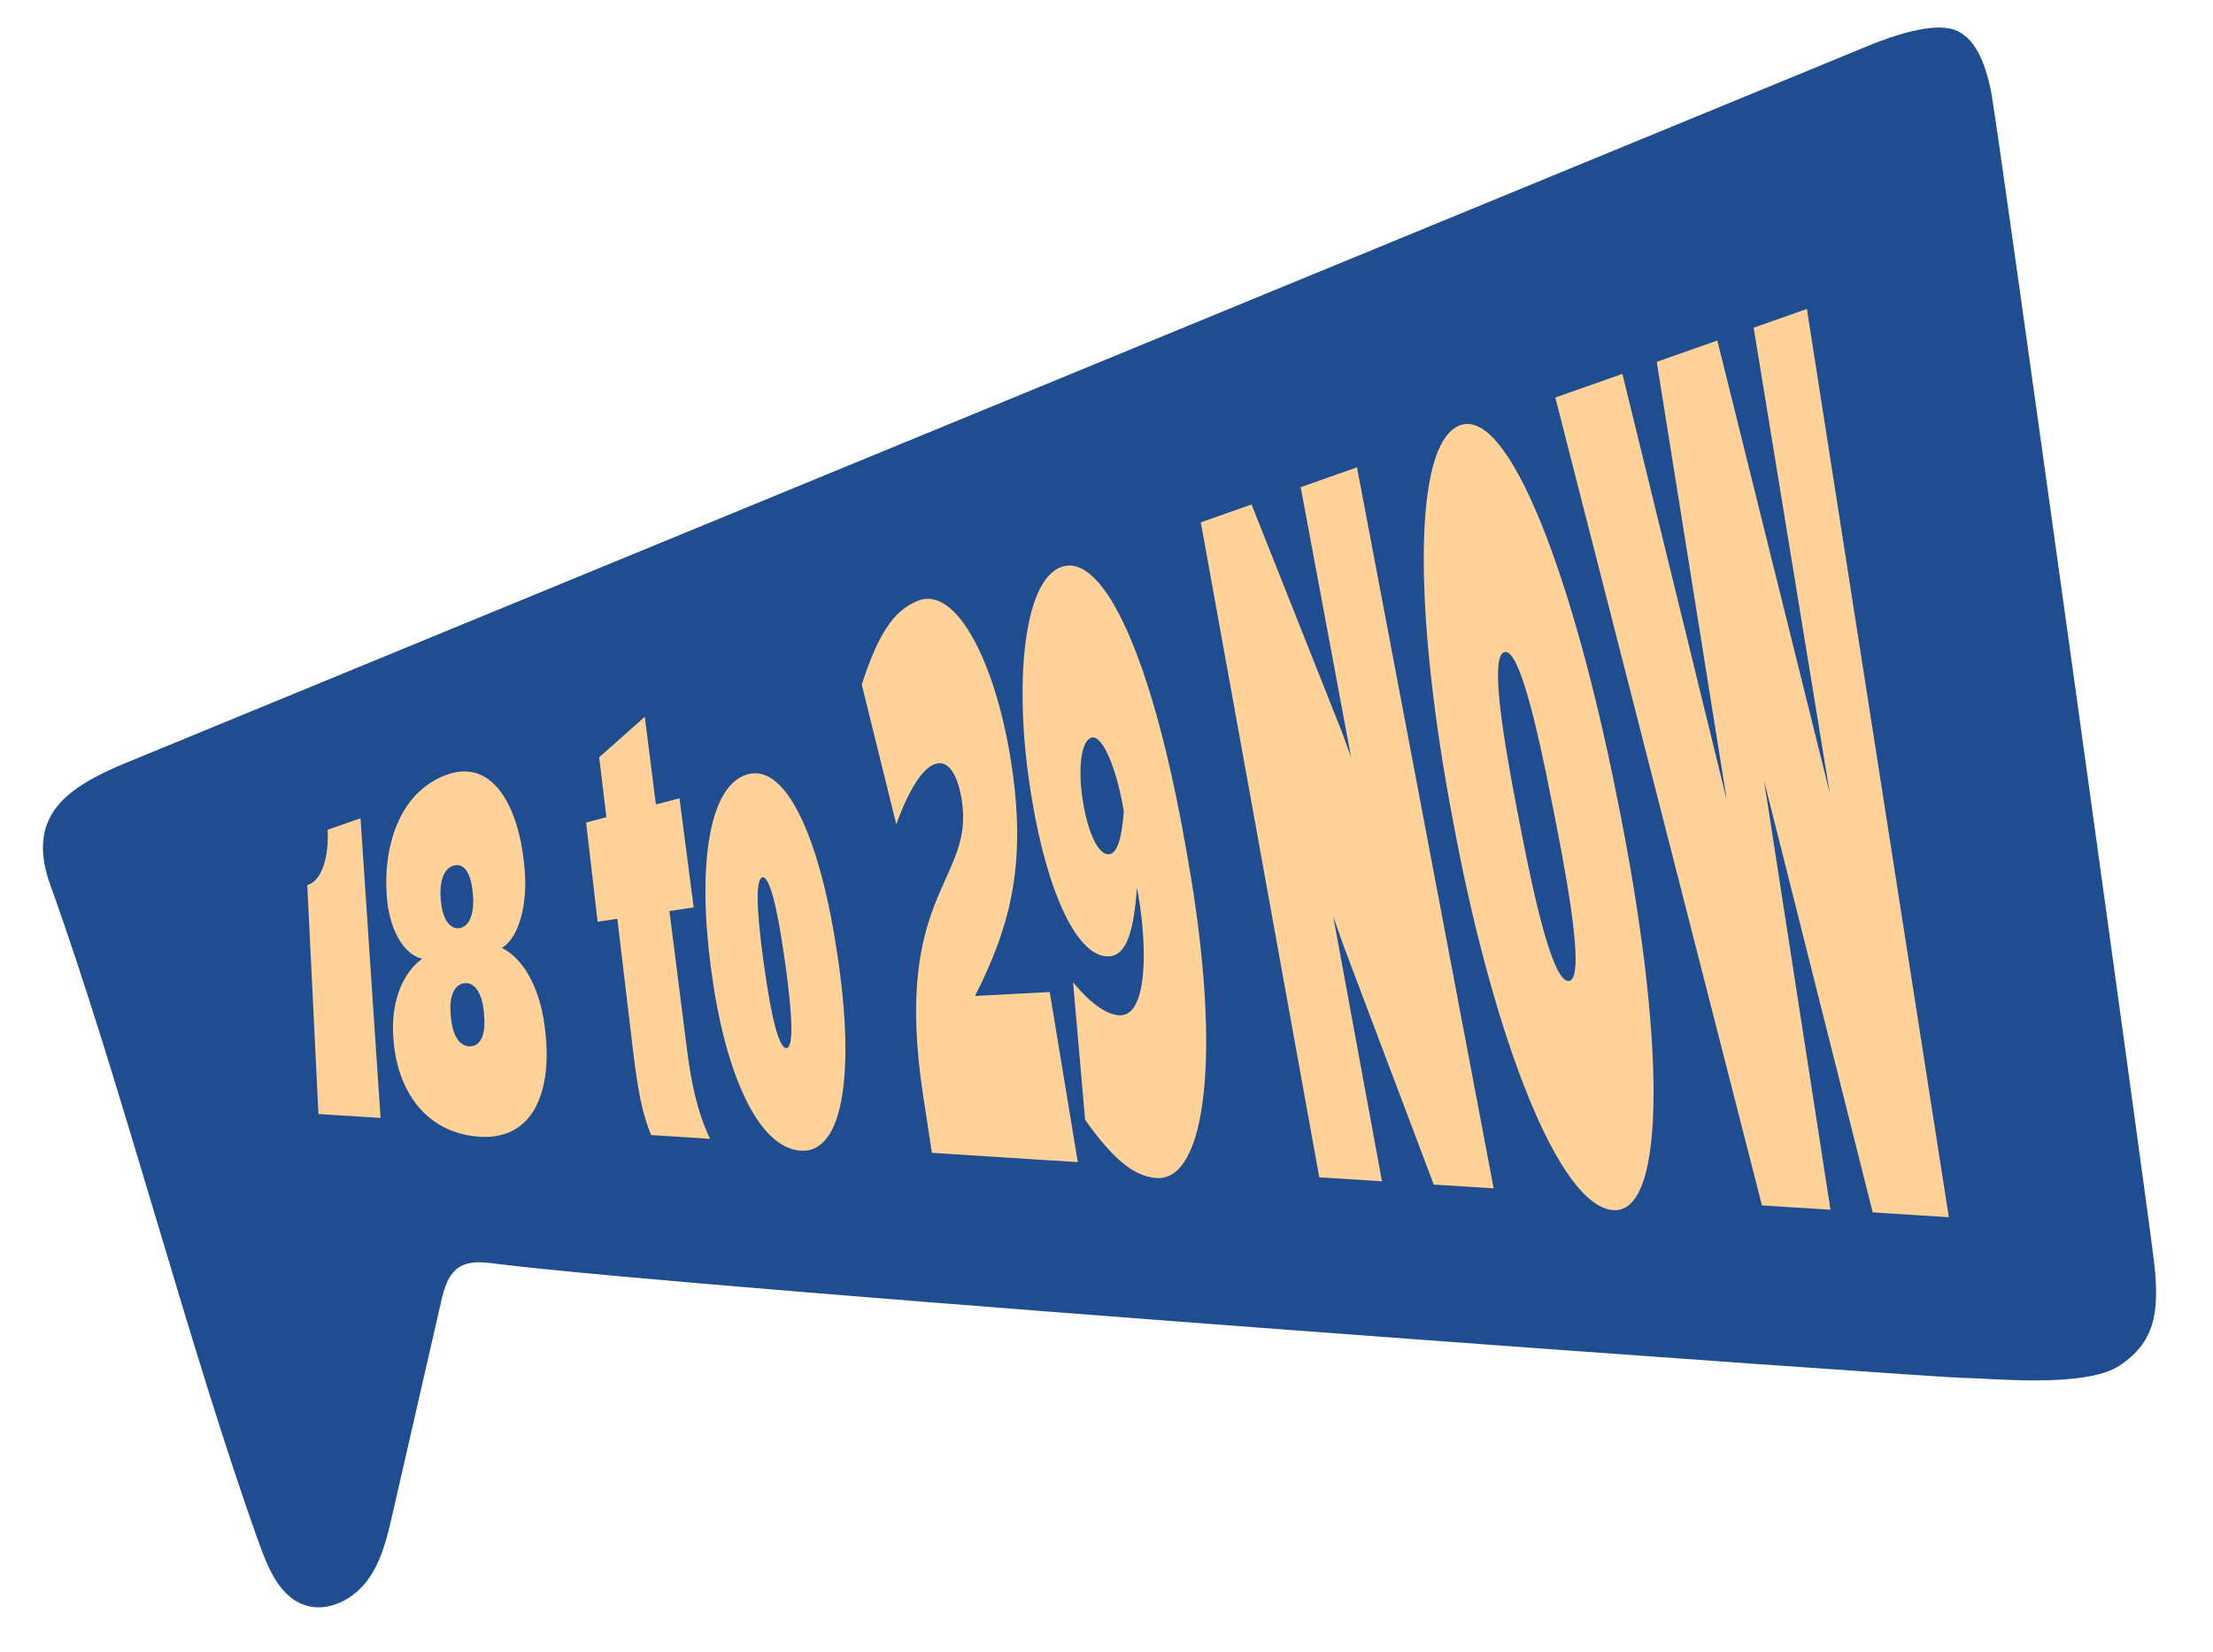
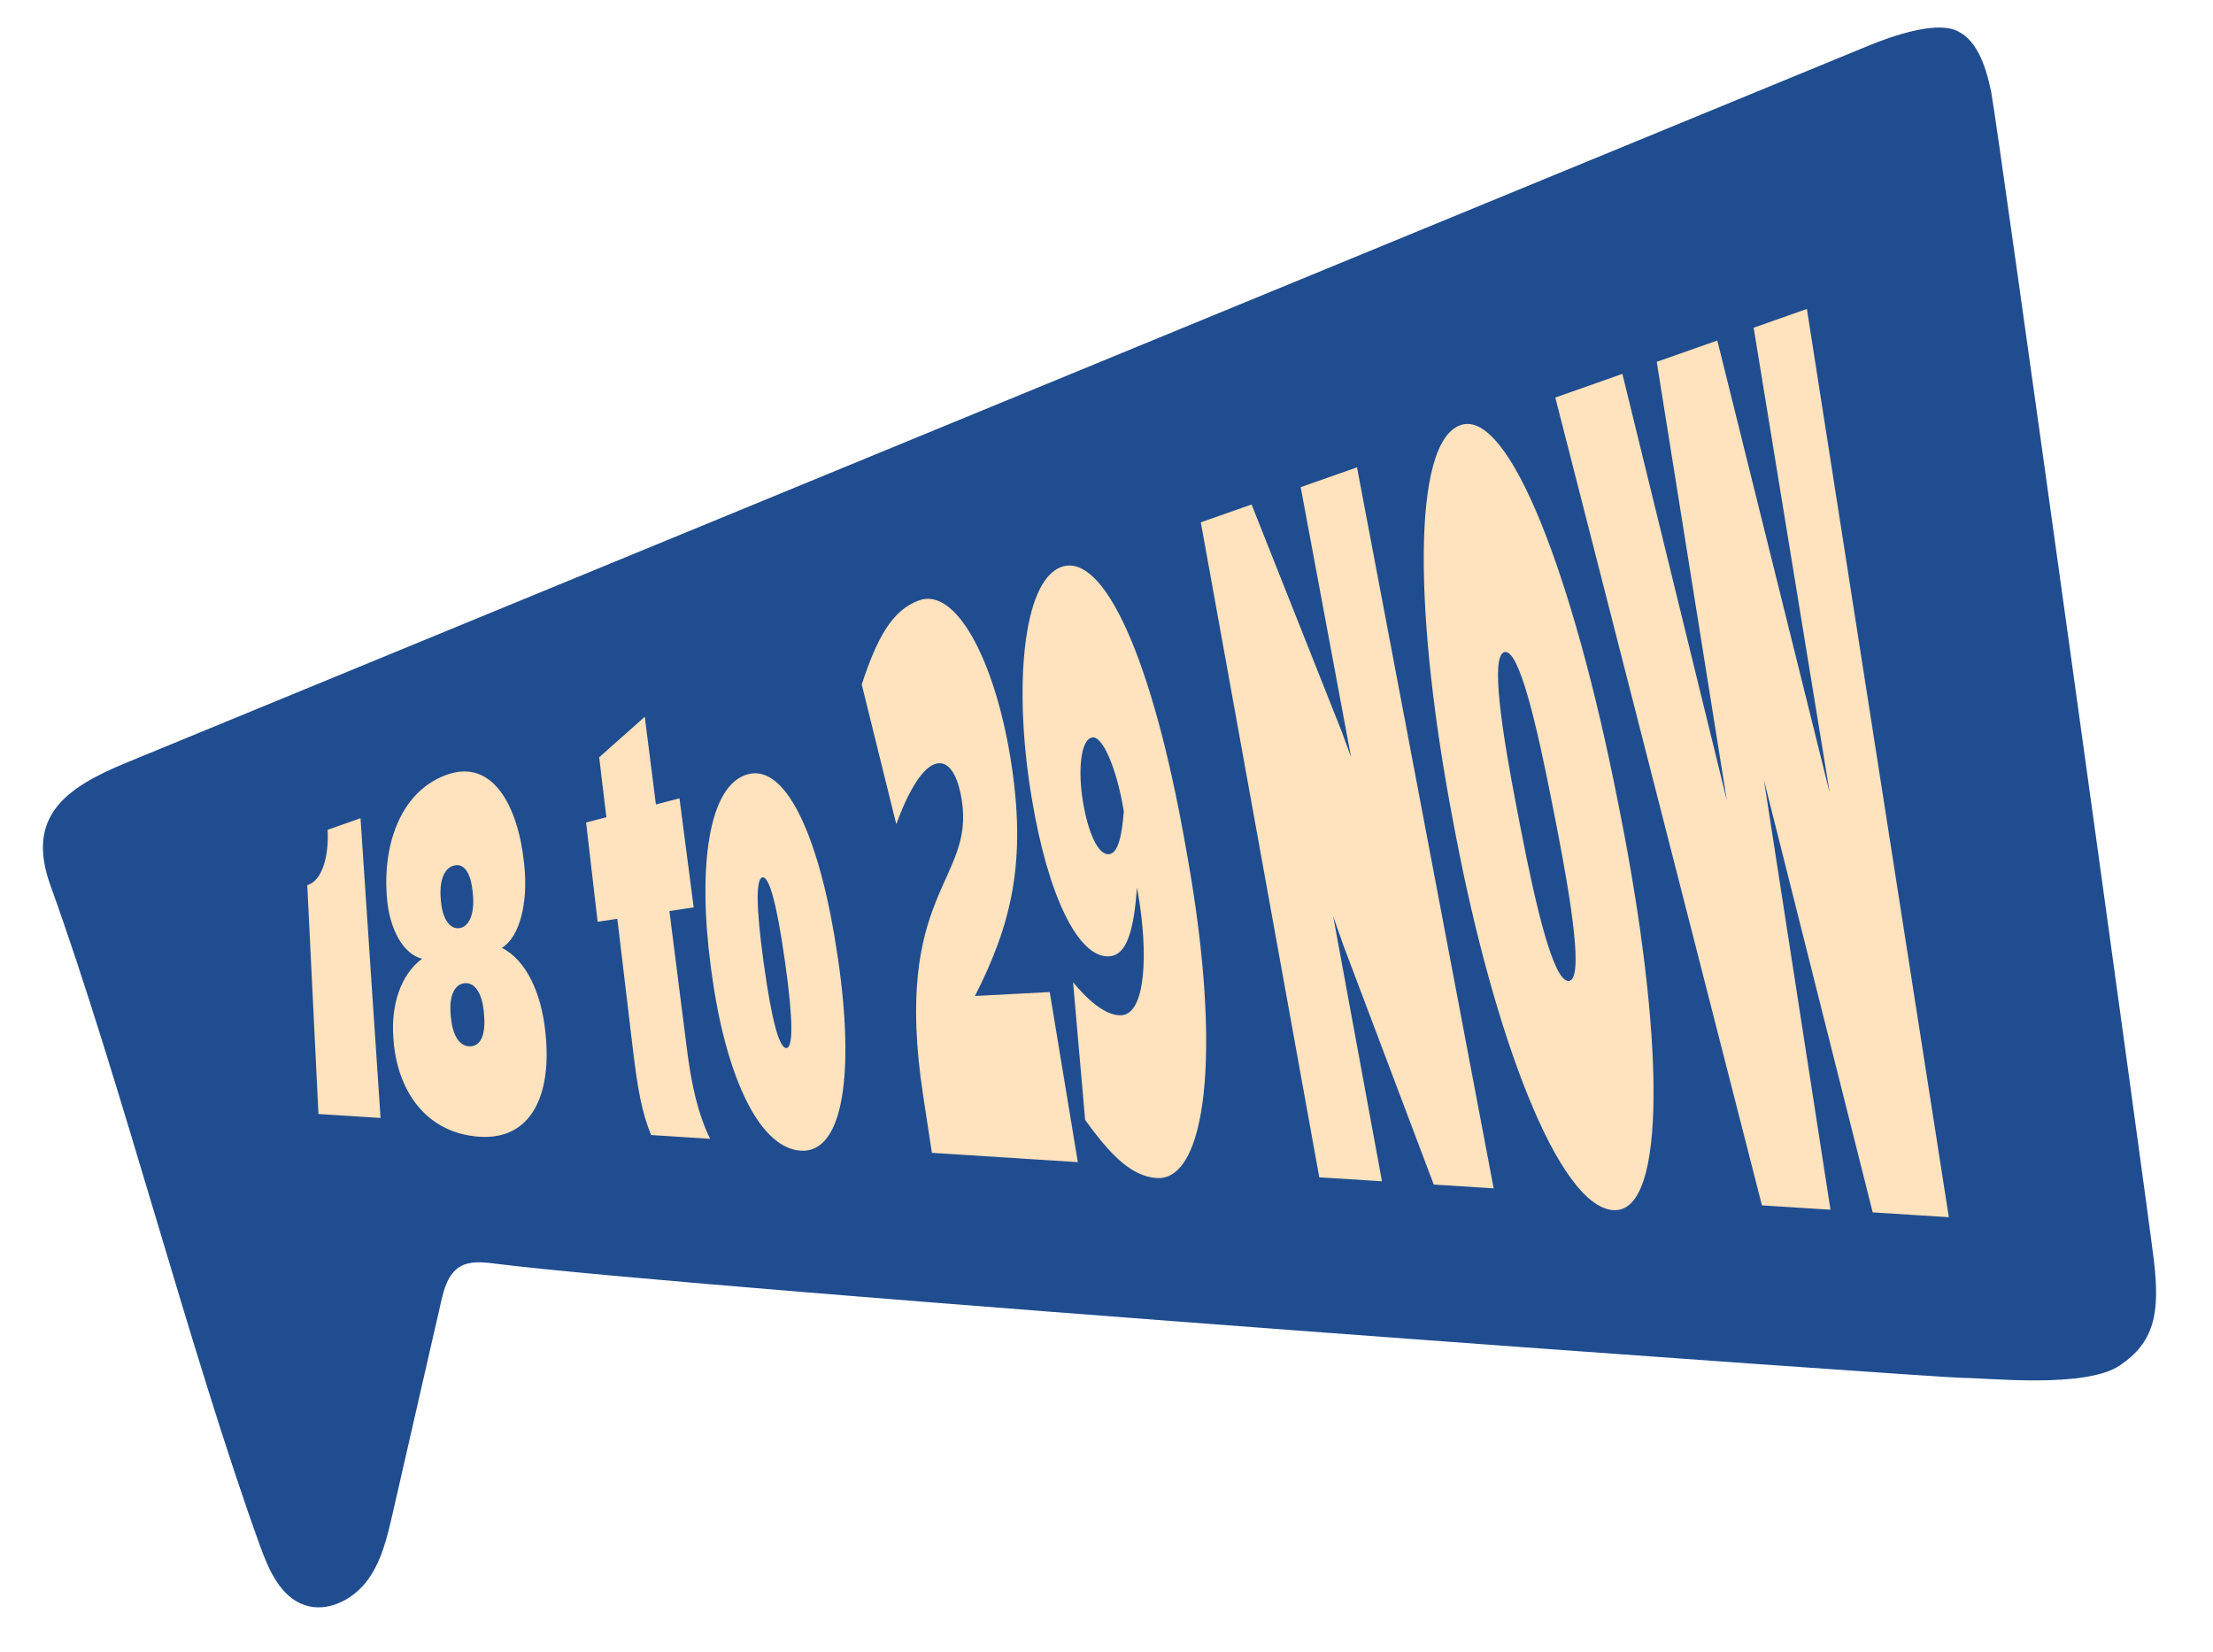
<svg xmlns="http://www.w3.org/2000/svg" version="1.1" id="Layer_1" x="0px" y="0px" viewBox="0 0 382 285" style="enable-background:new 0 0 382 285;" xml:space="preserve">
  <style type="text/css">
- 	.st0{fill:#FFD299;}
+ 	.st0{fill:#FFE2BE;}
	.st1{fill:#204D8F;}
</style>
  <polygon class="st0" points="47,231 22,132 318,30 357,219 59,216 " />
  <g>
    <path class="st1" d="M83.51,174.56c-0.27-2.84-1.41-5.06-3.3-4.87c-1.92,0.19-2.66,2.51-2.43,5.24l0.05,0.6   c0.24,2.74,1.25,5.11,3.35,5.06c2.06-0.05,2.64-2.56,2.38-5.4L83.51,174.56z" />
    <path class="st1" d="M135.47,165.76c-1.38-9.83-2.71-14.52-3.85-14.33c-1.14,0.19-1.14,5.01,0.19,14.66l0.07,0.47   c1.33,9.65,2.66,14.35,3.85,14.33c1.19-0.02,1.19-4.83-0.19-14.66L135.47,165.76z" />
    <path class="st1" d="M188.49,127.29c-2.11,0.48-2.36,6.29-1.57,10.95l0.07,0.43c0.84,4.95,2.56,9.03,4.5,8.75   c1.53-0.22,2.17-3.21,2.5-7.4l-0.08-0.45C192.68,132.4,190.27,126.89,188.49,127.29z" />
    <path class="st1" d="M79.36,160.18c1.66-0.28,2.58-2.51,2.27-5.79l-0.05-0.53c-0.22-2.4-1.12-5-3.19-4.48   c-2.07,0.51-2.51,3.33-2.32,5.64l0.04,0.51C76.39,158.69,77.7,160.46,79.36,160.18z" />
    <path class="st1" d="M371.81,217.65c-1.05-8.99-27.08-196.85-28.11-201.85s-2.76-9.42-6.41-10.68s-10.43,0.99-14.64,2.72   C222.35,49.11,122.06,90.38,21.76,131.66c-10.51,4.33-17.34,9.29-13.05,21.17c12.02,33.28,24.11,80.57,36.13,113.85   c1.53,4.24,3.57,8.99,7.85,10.38c3.9,1.27,8.25-0.98,10.71-4.27c2.45-3.29,3.42-7.42,4.34-11.42c2.8-12.22,5.59-24.44,8.39-36.66   c0.52-2.28,1.21-4.8,3.19-6.04c1.72-1.07,3.92-0.85,5.93-0.6c35.79,4.52,249.67,19.77,253.67,19.75c4-0.02,21.01,1.88,26.99-2.15   C371.89,231.65,372.86,226.64,371.81,217.65z M54.97,192.27l-1.93-39.51c2.63-0.72,3.76-5.17,3.51-9.54l5.68-2l3.46,51.73   L54.97,192.27z M82.59,196.18c-9.3-0.72-14.06-8.2-14.67-16.79l-0.03-0.48c-0.38-5.33,1.2-10.65,4.97-13.44   c-3.31-0.78-5.69-5.27-6.08-10.63l-0.03-0.48c-0.58-7.99,2.03-17.56,10.25-20.6c8.19-3.03,12.47,5.69,13.45,15.14l0.06,0.57   c0.66,6.33-0.81,12.29-3.89,14.13c4.24,2.08,6.82,7.92,7.49,14.28l0.06,0.57C95.24,188.69,91.89,196.9,82.59,196.18z M112.39,195.9   c-1.6-3.91-2.32-7.95-3.14-14.77l-2.69-22.55l-3.4,0.51l-1.99-17.13l3.5-0.91l-1.24-10.35l7.87-6.99l1.92,15.13l4.07-1.05   l2.45,18.82l-4.19,0.63l3.01,23.73c0.79,6.2,1.86,11.12,4.01,15.58L112.39,195.9z M138.2,198.6c-7.57-0.52-13.17-14.03-15.42-31.11   l-0.09-0.67c-2.25-17.07-0.48-31.37,6.44-33.2c6.92-1.83,12.63,12.14,15.42,31.18l0.11,0.75   C147.46,184.59,145.77,199.11,138.2,198.6z M160.86,198.97l-1.51-9.88c-5.38-35.18,8.93-36.88,6.66-51.04   c-0.65-4.07-2.12-6.79-4.36-6.26c-2.4,0.56-4.86,4.78-6.94,10.46l-5.96-24.11c2.63-8.01,5.22-12.8,9.86-14.51   c6.34-2.34,12.98,10.08,15.78,27.01c3.04,18.39-0.02,29.24-6.09,41.26l12.9-0.68l4.85,29.36L160.86,198.97z M199.63,203.32   c-4.24-0.3-7.84-3.79-12.32-10.04l-2.08-23.75c2.72,3.31,5.73,5.78,8.27,5.7c4.35-0.15,4.7-10.84,2.95-21l-0.18-1.04   c-0.56,7.18-1.67,11.63-4.76,11.86c-5.48,0.41-10.68-10.9-13.35-26.93l-0.12-0.71c-3.07-18.44-1.6-37.15,5.18-39.56   c7.28-2.59,15.69,15.66,21.4,48.02l0.44,2.48C210.99,181.94,208.18,203.92,199.63,203.32z M247.49,204.45l-15.59-41.26l-1.77-5.04   l8.42,45.73l-10.82-0.68L207.28,90.15l8.76-3.08l15.59,39.26l1.59,4.37l-8.7-46.62l9.72-3.42l23.59,124.44L247.49,204.45z    M278.46,208.86c-9.48-0.67-20.55-30.03-27.23-64.98l-0.41-2.17c-6.71-35.13-7.19-65.33,1.27-68.33c8.44-3,19.51,26.23,27.09,64.52   l0.47,2.37C287.2,178.34,287.91,209.52,278.46,208.86z M323.26,209.25l-18.77-74.59l11.48,74.13l-11.83-0.75L268.47,68.61   l11.58-4.08l18.04,73.67l-12.11-75.75l10.46-3.68l19.41,78.13l-13.14-80.34l9.19-3.24l24.5,156.76L323.26,209.25z" />
    <path class="st1" d="M267.99,139c-2.76-14.13-5.79-27.01-8.27-26.46c-2.48,0.55-0.53,13.41,2.16,27.29l0.62,3.19   c2.65,13.68,5.67,26.4,8.27,26.29s0.58-13.12-2.14-27.06L267.99,139z" />
  </g>
</svg>
